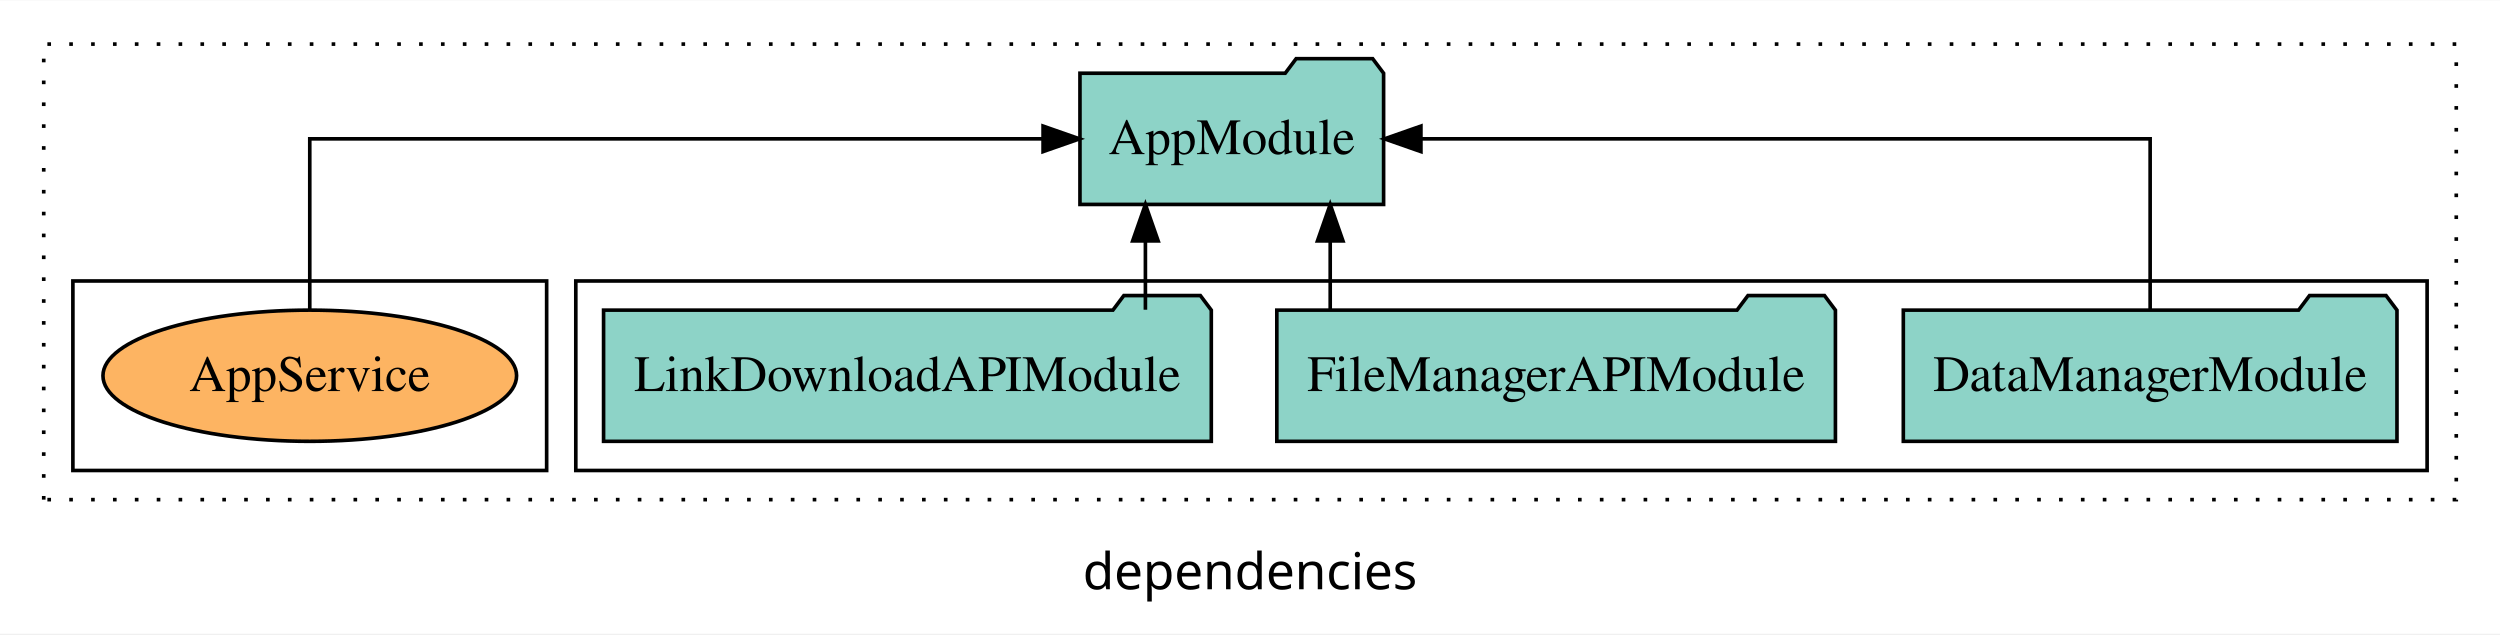
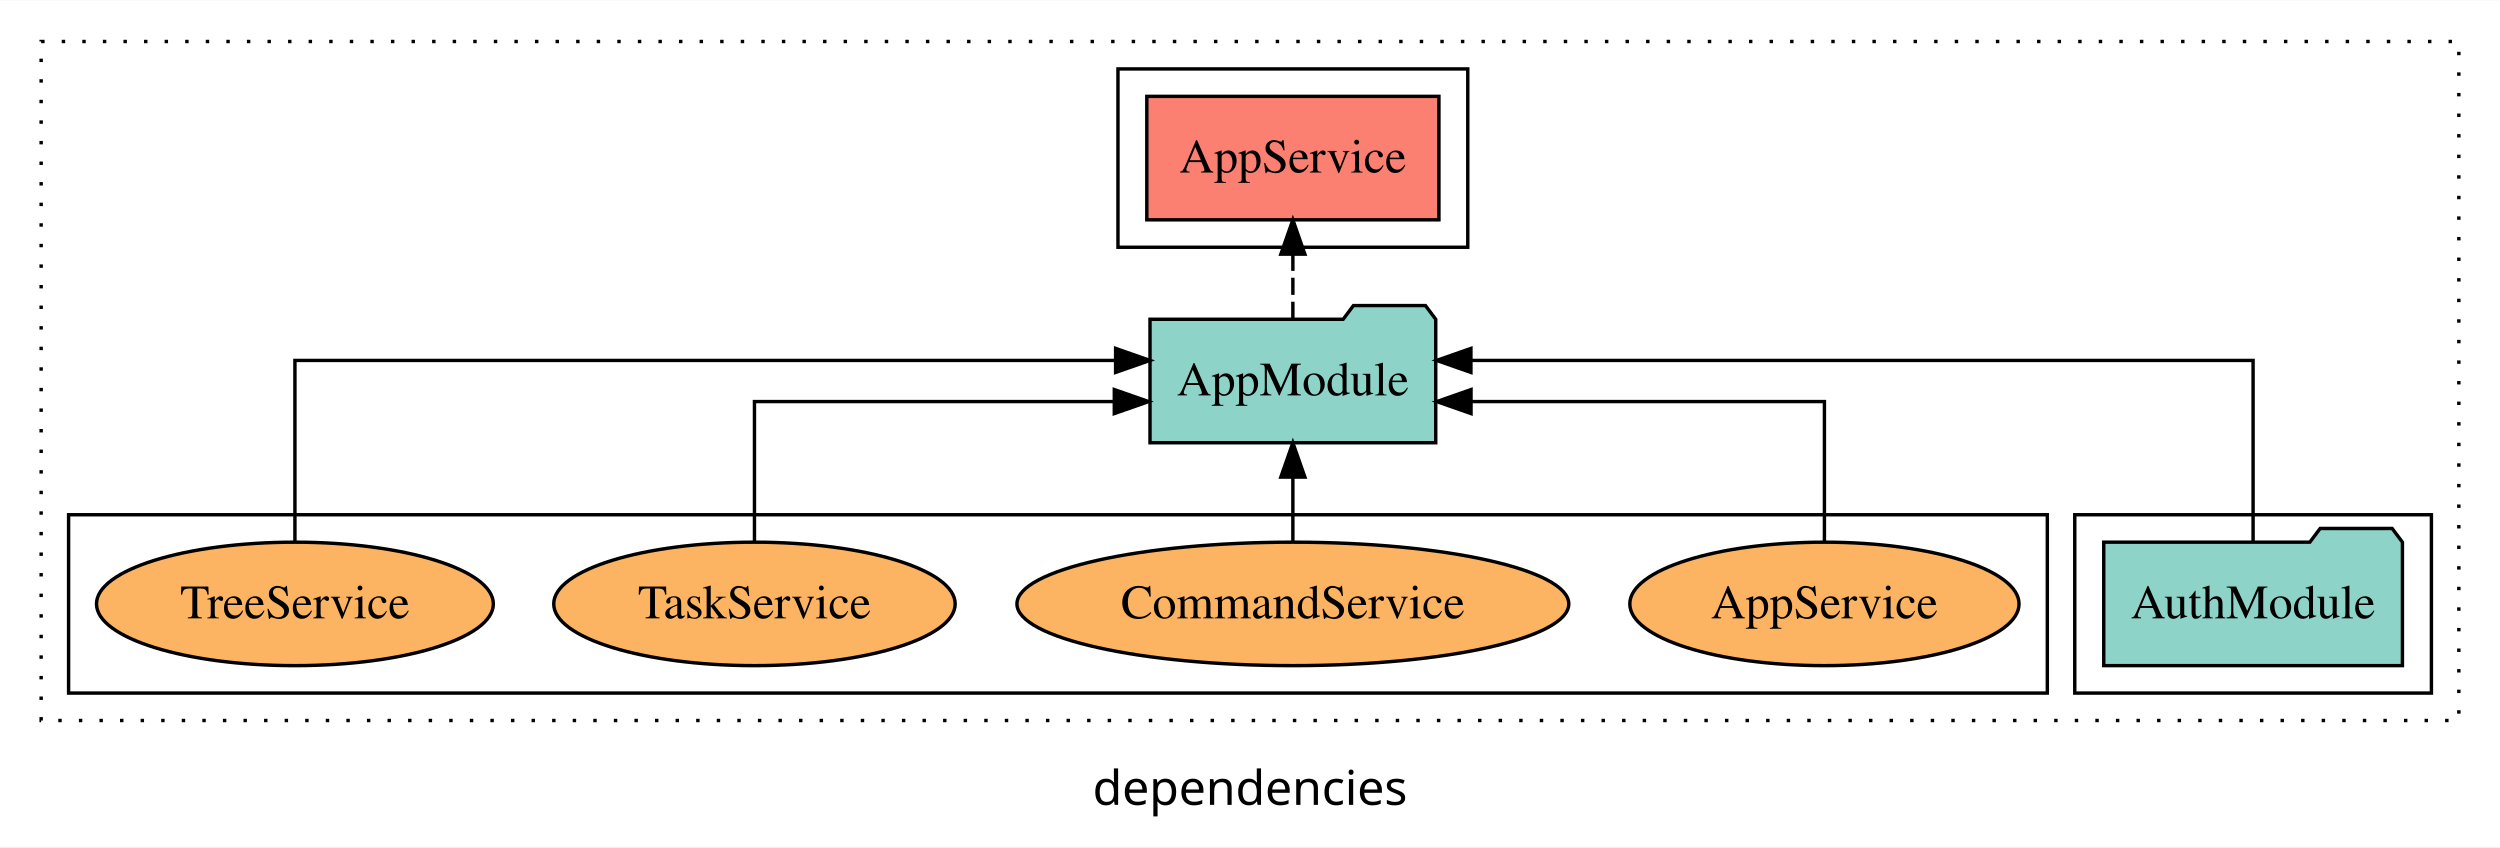
- <svg xmlns="http://www.w3.org/2000/svg" width="686pt" height="174pt" viewBox="0.00 0.00 686.00 173.80">
-   <g id="graph0" class="graph" transform="scale(1 1) rotate(0) translate(4 169.8)">
-     <polygon fill="white" stroke="transparent" points="-4,4 -4,-169.8 682,-169.8 682,4 -4,4" />
-     <text text-anchor="middle" x="339" y="-8.2" font-family="sans-serif" font-size="14.00">dependencies</text>
+ <svg xmlns="http://www.w3.org/2000/svg" width="729pt" height="247pt" viewBox="0.00 0.00 729.00 246.80">
+   <g id="graph0" class="graph" transform="scale(1 1) rotate(0) translate(4 242.8)">
+     <polygon fill="white" stroke="transparent" points="-4,4 -4,-242.8 725,-242.8 725,4 -4,4" />
+     <text text-anchor="middle" x="360.5" y="-8.2" font-family="sans-serif" font-size="14.00">dependencies</text>
    <g id="clust1" class="cluster">
-       <polygon fill="none" stroke="black" stroke-dasharray="1,5" points="8,-32.8 8,-157.8 670,-157.8 670,-32.8 8,-32.8" />
+       <polygon fill="none" stroke="black" stroke-dasharray="1,5" points="8,-32.8 8,-230.8 713,-230.8 713,-32.8 8,-32.8" />
    </g>
    <g id="clust3" class="cluster">
-       <polygon fill="none" stroke="black" points="154,-40.8 154,-92.8 662,-92.8 662,-40.8 154,-40.8" />
+       <polygon fill="none" stroke="black" points="601,-40.8 601,-92.8 705,-92.8 705,-40.8 601,-40.8" />
    </g>
    <g id="clust6" class="cluster">
-       <polygon fill="none" stroke="black" points="16,-40.8 16,-92.8 146,-92.8 146,-40.8 16,-40.8" />
+       <polygon fill="none" stroke="black" points="16,-40.8 16,-92.8 593,-92.8 593,-40.8 16,-40.8" />
+     </g>
+     <g id="clust4" class="cluster">
+       <polygon fill="none" stroke="black" points="322,-170.8 322,-222.8 424,-222.8 424,-170.8 322,-170.8" />
    </g>
    <g id="node1" class="node">
-       <polygon fill="#8dd3c7" stroke="black" points="653.73,-84.8 650.73,-88.8 629.73,-88.8 626.73,-84.8 518.27,-84.8 518.27,-48.8 653.73,-48.8 653.73,-84.8" />
-       <text text-anchor="middle" x="586" y="-62.6" font-family="Times,serif" font-size="14.00">DataManagerModule</text>
+       <polygon fill="#8dd3c7" stroke="black" points="696.55,-84.8 693.55,-88.8 672.55,-88.8 669.55,-84.8 609.45,-84.8 609.45,-48.8 696.55,-48.8 696.55,-84.8" />
+       <text text-anchor="middle" x="653" y="-62.6" font-family="Times,serif" font-size="14.00">AuthModule</text>
+     </g>
+     <g id="node2" class="node">
+       <polygon fill="#8dd3c7" stroke="black" points="414.66,-149.8 411.66,-153.8 390.66,-153.8 387.66,-149.8 331.34,-149.8 331.34,-113.8 414.66,-113.8 414.66,-149.8" />
+       <text text-anchor="middle" x="373" y="-127.6" font-family="Times,serif" font-size="14.00">AppModule</text>
+     </g>
+     <g id="edge1" class="edge">
+       <path fill="none" stroke="black" d="M653,-85.08C653,-106.12 653,-137.8 653,-137.8 653,-137.8 424.92,-137.8 424.92,-137.8" />
+       <polygon fill="black" stroke="black" points="424.92,-134.3 414.92,-137.8 424.92,-141.3 424.92,-134.3" />
+     </g>
+     <g id="node3" class="node">
+       <polygon fill="#fb8072" stroke="black" points="415.59,-214.8 330.41,-214.8 330.41,-178.8 415.59,-178.8 415.59,-214.8" />
+       <text text-anchor="middle" x="373" y="-192.6" font-family="Times,serif" font-size="14.00">AppService </text>
+     </g>
+     <g id="edge2" class="edge">
+       <path fill="none" stroke="black" stroke-dasharray="5,2" d="M373,-149.91C373,-149.91 373,-168.79 373,-168.79" />
+       <polygon fill="black" stroke="black" points="369.5,-168.79 373,-178.79 376.5,-168.79 369.5,-168.79" />
    </g>
    <g id="node4" class="node">
-       <polygon fill="#8dd3c7" stroke="black" points="375.66,-149.8 372.66,-153.8 351.66,-153.8 348.66,-149.8 292.34,-149.8 292.34,-113.8 375.66,-113.8 375.66,-149.8" />
-       <text text-anchor="middle" x="334" y="-127.6" font-family="Times,serif" font-size="14.00">AppModule</text>
-     </g>
-     <g id="edge1" class="edge">
-       <path fill="none" stroke="black" d="M586,-84.91C586,-104.14 586,-131.8 586,-131.8 586,-131.8 385.9,-131.8 385.9,-131.8" />
-       <polygon fill="black" stroke="black" points="385.9,-128.3 375.9,-131.8 385.9,-135.3 385.9,-128.3" />
-     </g>
-     <g id="node2" class="node">
-       <polygon fill="#8dd3c7" stroke="black" points="499.64,-84.8 496.64,-88.8 475.64,-88.8 472.64,-84.8 346.36,-84.8 346.36,-48.8 499.64,-48.8 499.64,-84.8" />
-       <text text-anchor="middle" x="423" y="-62.6" font-family="Times,serif" font-size="14.00">FileManagerAPIModule</text>
-     </g>
-     <g id="edge2" class="edge">
-       <path fill="none" stroke="black" d="M361.01,-84.91C361.01,-84.91 361.01,-103.79 361.01,-103.79" />
-       <polygon fill="black" stroke="black" points="357.51,-103.79 361.01,-113.79 364.51,-103.79 357.51,-103.79" />
-     </g>
-     <g id="node3" class="node">
-       <polygon fill="#8dd3c7" stroke="black" points="328.38,-84.8 325.38,-88.8 304.38,-88.8 301.38,-84.8 161.62,-84.8 161.62,-48.8 328.38,-48.8 328.38,-84.8" />
-       <text text-anchor="middle" x="245" y="-62.6" font-family="Times,serif" font-size="14.00">LinkDownloadAPIModule</text>
+       <ellipse fill="#fdb462" stroke="black" cx="528" cy="-66.8" rx="56.75" ry="18" />
+       <text text-anchor="middle" x="528" y="-62.6" font-family="Times,serif" font-size="14.00">AppService</text>
    </g>
    <g id="edge3" class="edge">
-       <path fill="none" stroke="black" d="M310.3,-84.91C310.3,-84.91 310.3,-103.79 310.3,-103.79" />
-       <polygon fill="black" stroke="black" points="306.8,-103.79 310.3,-113.79 313.8,-103.79 306.8,-103.79" />
+       <path fill="none" stroke="black" d="M528,-84.82C528,-102.17 528,-125.8 528,-125.8 528,-125.8 424.95,-125.8 424.95,-125.8" />
+       <polygon fill="black" stroke="black" points="424.95,-122.3 414.95,-125.8 424.95,-129.3 424.95,-122.3" />
    </g>
    <g id="node5" class="node">
-       <ellipse fill="#fdb462" stroke="black" cx="81" cy="-66.8" rx="56.75" ry="18" />
-       <text text-anchor="middle" x="81" y="-62.6" font-family="Times,serif" font-size="14.00">AppService</text>
+       <ellipse fill="#fdb462" stroke="black" cx="373" cy="-66.8" rx="80.46" ry="18" />
+       <text text-anchor="middle" x="373" y="-62.6" font-family="Times,serif" font-size="14.00">CommandService</text>
    </g>
    <g id="edge4" class="edge">
-       <path fill="none" stroke="black" d="M81,-84.91C81,-104.14 81,-131.8 81,-131.8 81,-131.8 282.22,-131.8 282.22,-131.8" />
-       <polygon fill="black" stroke="black" points="282.22,-135.3 292.22,-131.8 282.22,-128.3 282.22,-135.3" />
+       <path fill="none" stroke="black" d="M373,-84.91C373,-84.91 373,-103.79 373,-103.79" />
+       <polygon fill="black" stroke="black" points="369.5,-103.79 373,-113.79 376.5,-103.79 369.5,-103.79" />
+     </g>
+     <g id="node6" class="node">
+       <ellipse fill="#fdb462" stroke="black" cx="216" cy="-66.8" rx="58.53" ry="18" />
+       <text text-anchor="middle" x="216" y="-62.6" font-family="Times,serif" font-size="14.00">TaskService</text>
+     </g>
+     <g id="edge5" class="edge">
+       <path fill="none" stroke="black" d="M216,-84.82C216,-102.17 216,-125.8 216,-125.8 216,-125.8 320.93,-125.8 320.93,-125.8" />
+       <polygon fill="black" stroke="black" points="320.93,-129.3 330.93,-125.8 320.93,-122.3 320.93,-129.3" />
+     </g>
+     <g id="node7" class="node">
+       <ellipse fill="#fdb462" stroke="black" cx="82" cy="-66.8" rx="57.86" ry="18" />
+       <text text-anchor="middle" x="82" y="-62.6" font-family="Times,serif" font-size="14.00">TreeService</text>
+     </g>
+     <g id="edge6" class="edge">
+       <path fill="none" stroke="black" d="M82,-85.08C82,-106.12 82,-137.8 82,-137.8 82,-137.8 321.31,-137.8 321.31,-137.8" />
+       <polygon fill="black" stroke="black" points="321.31,-141.3 331.31,-137.8 321.31,-134.3 321.31,-141.3" />
    </g>
  </g>
</svg>
